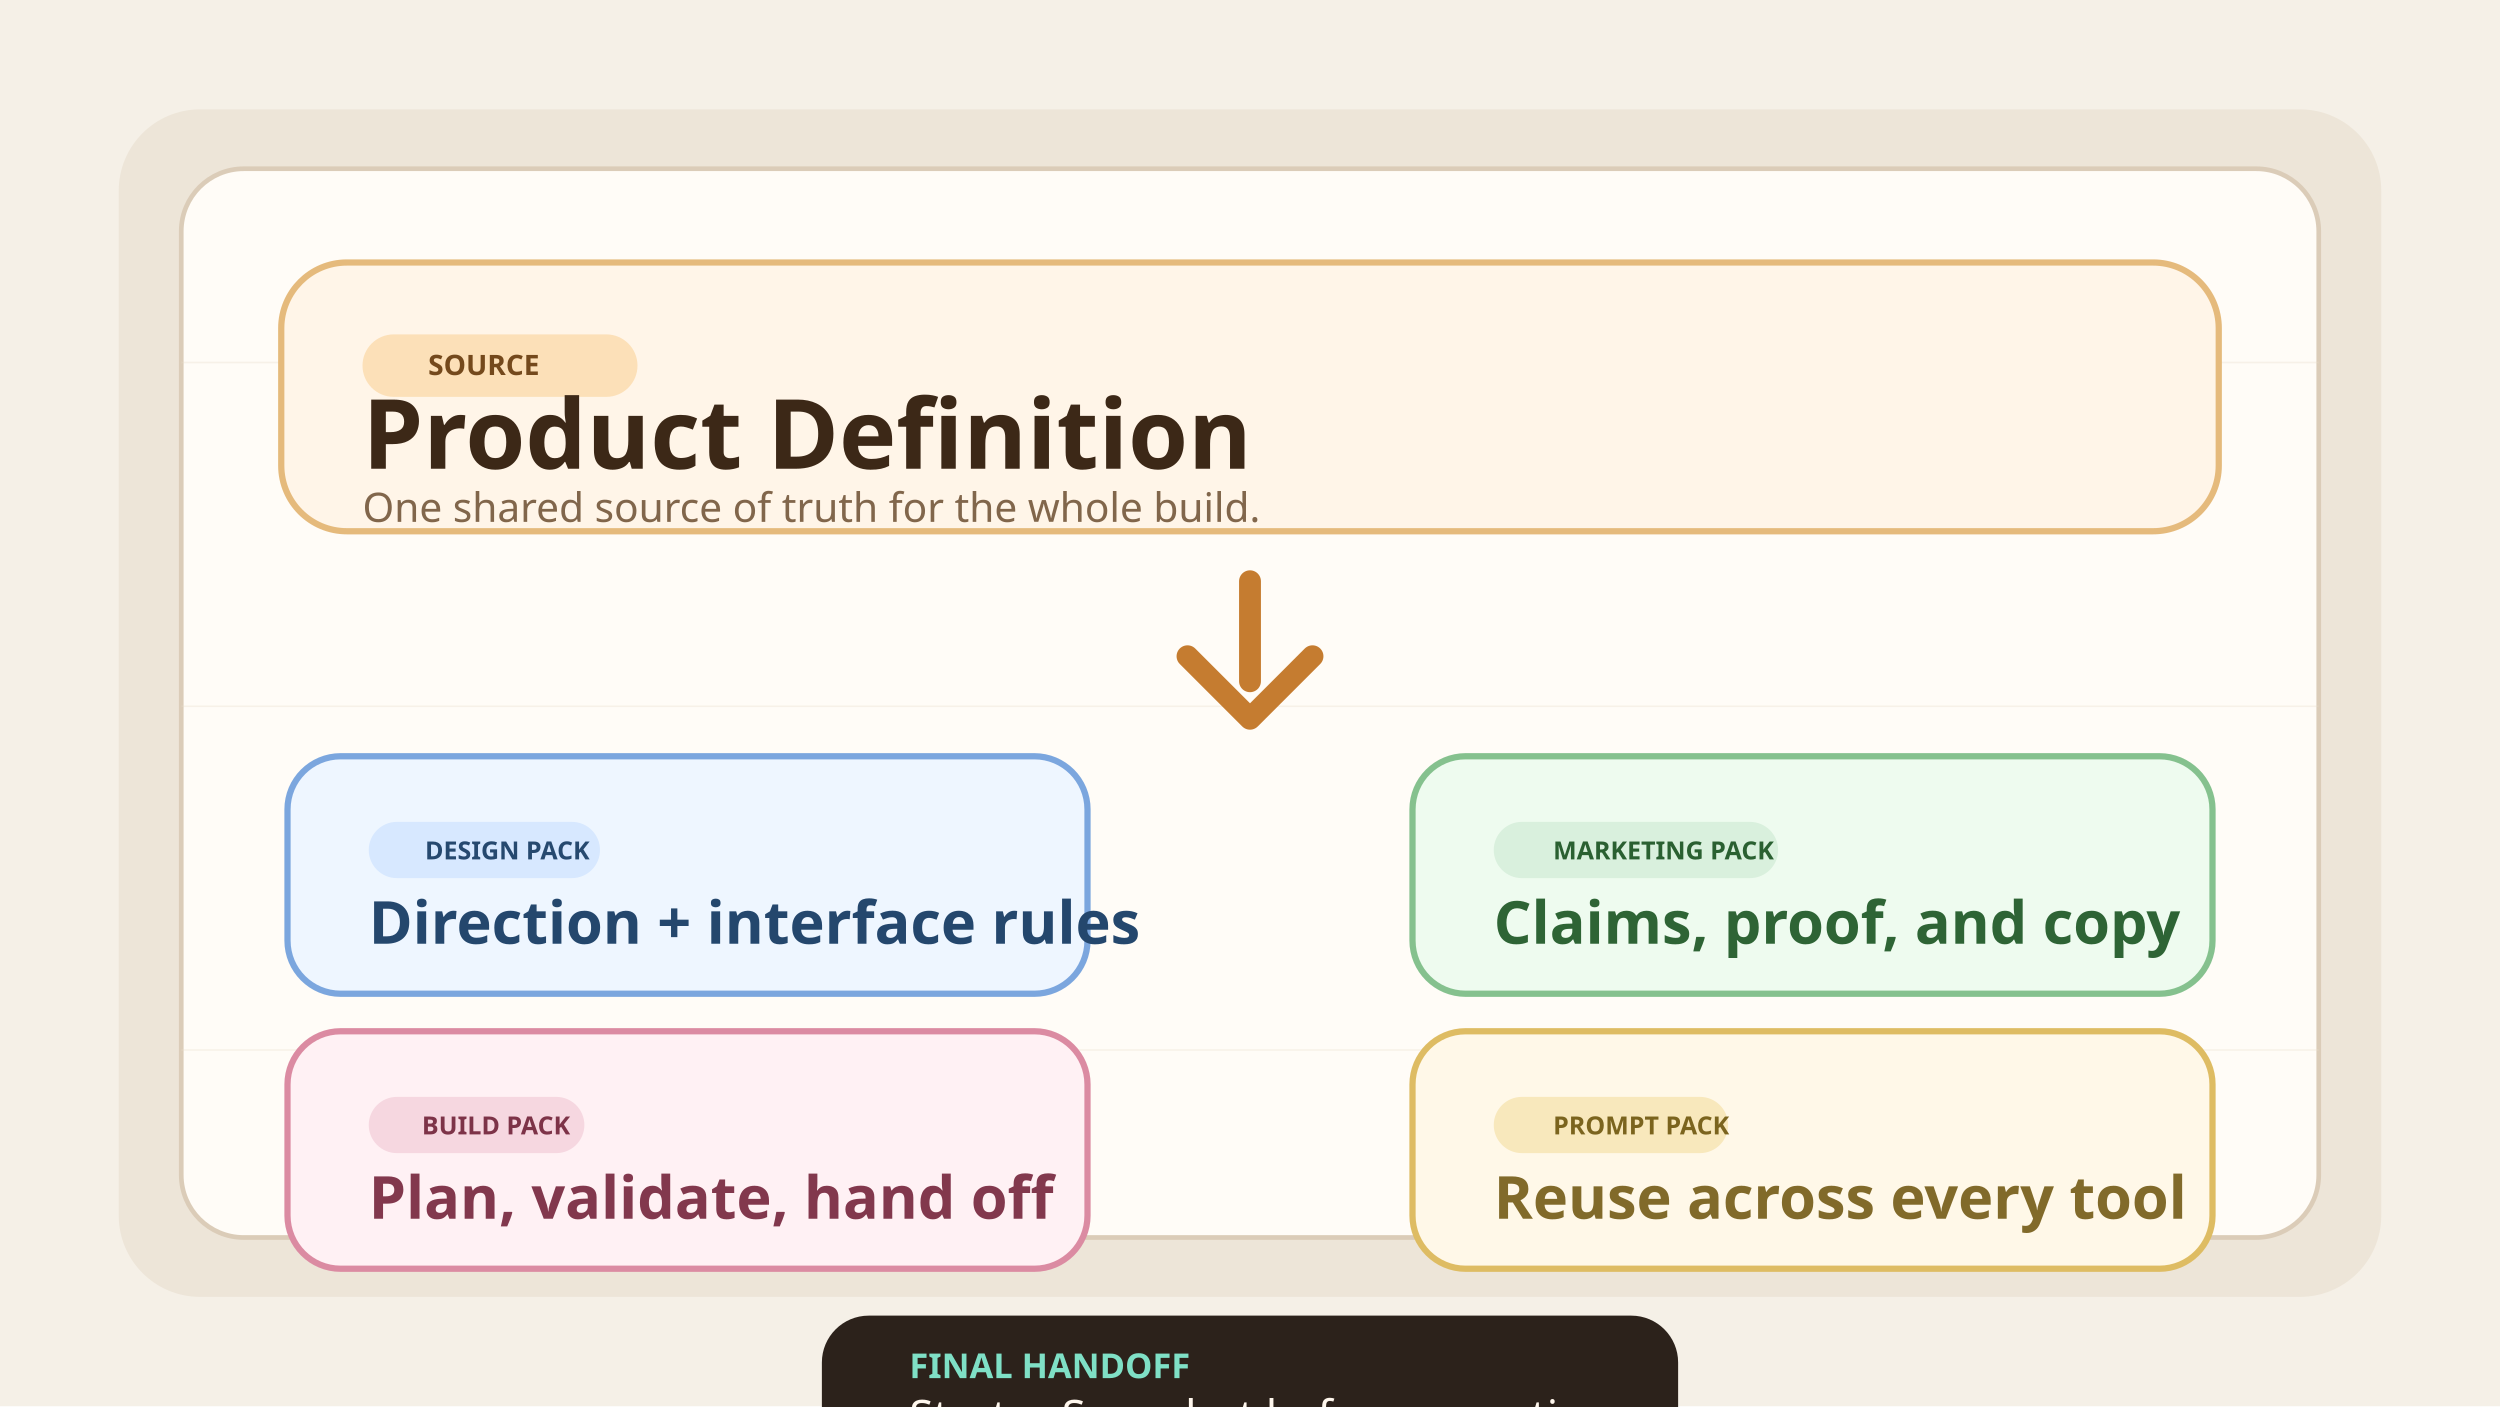
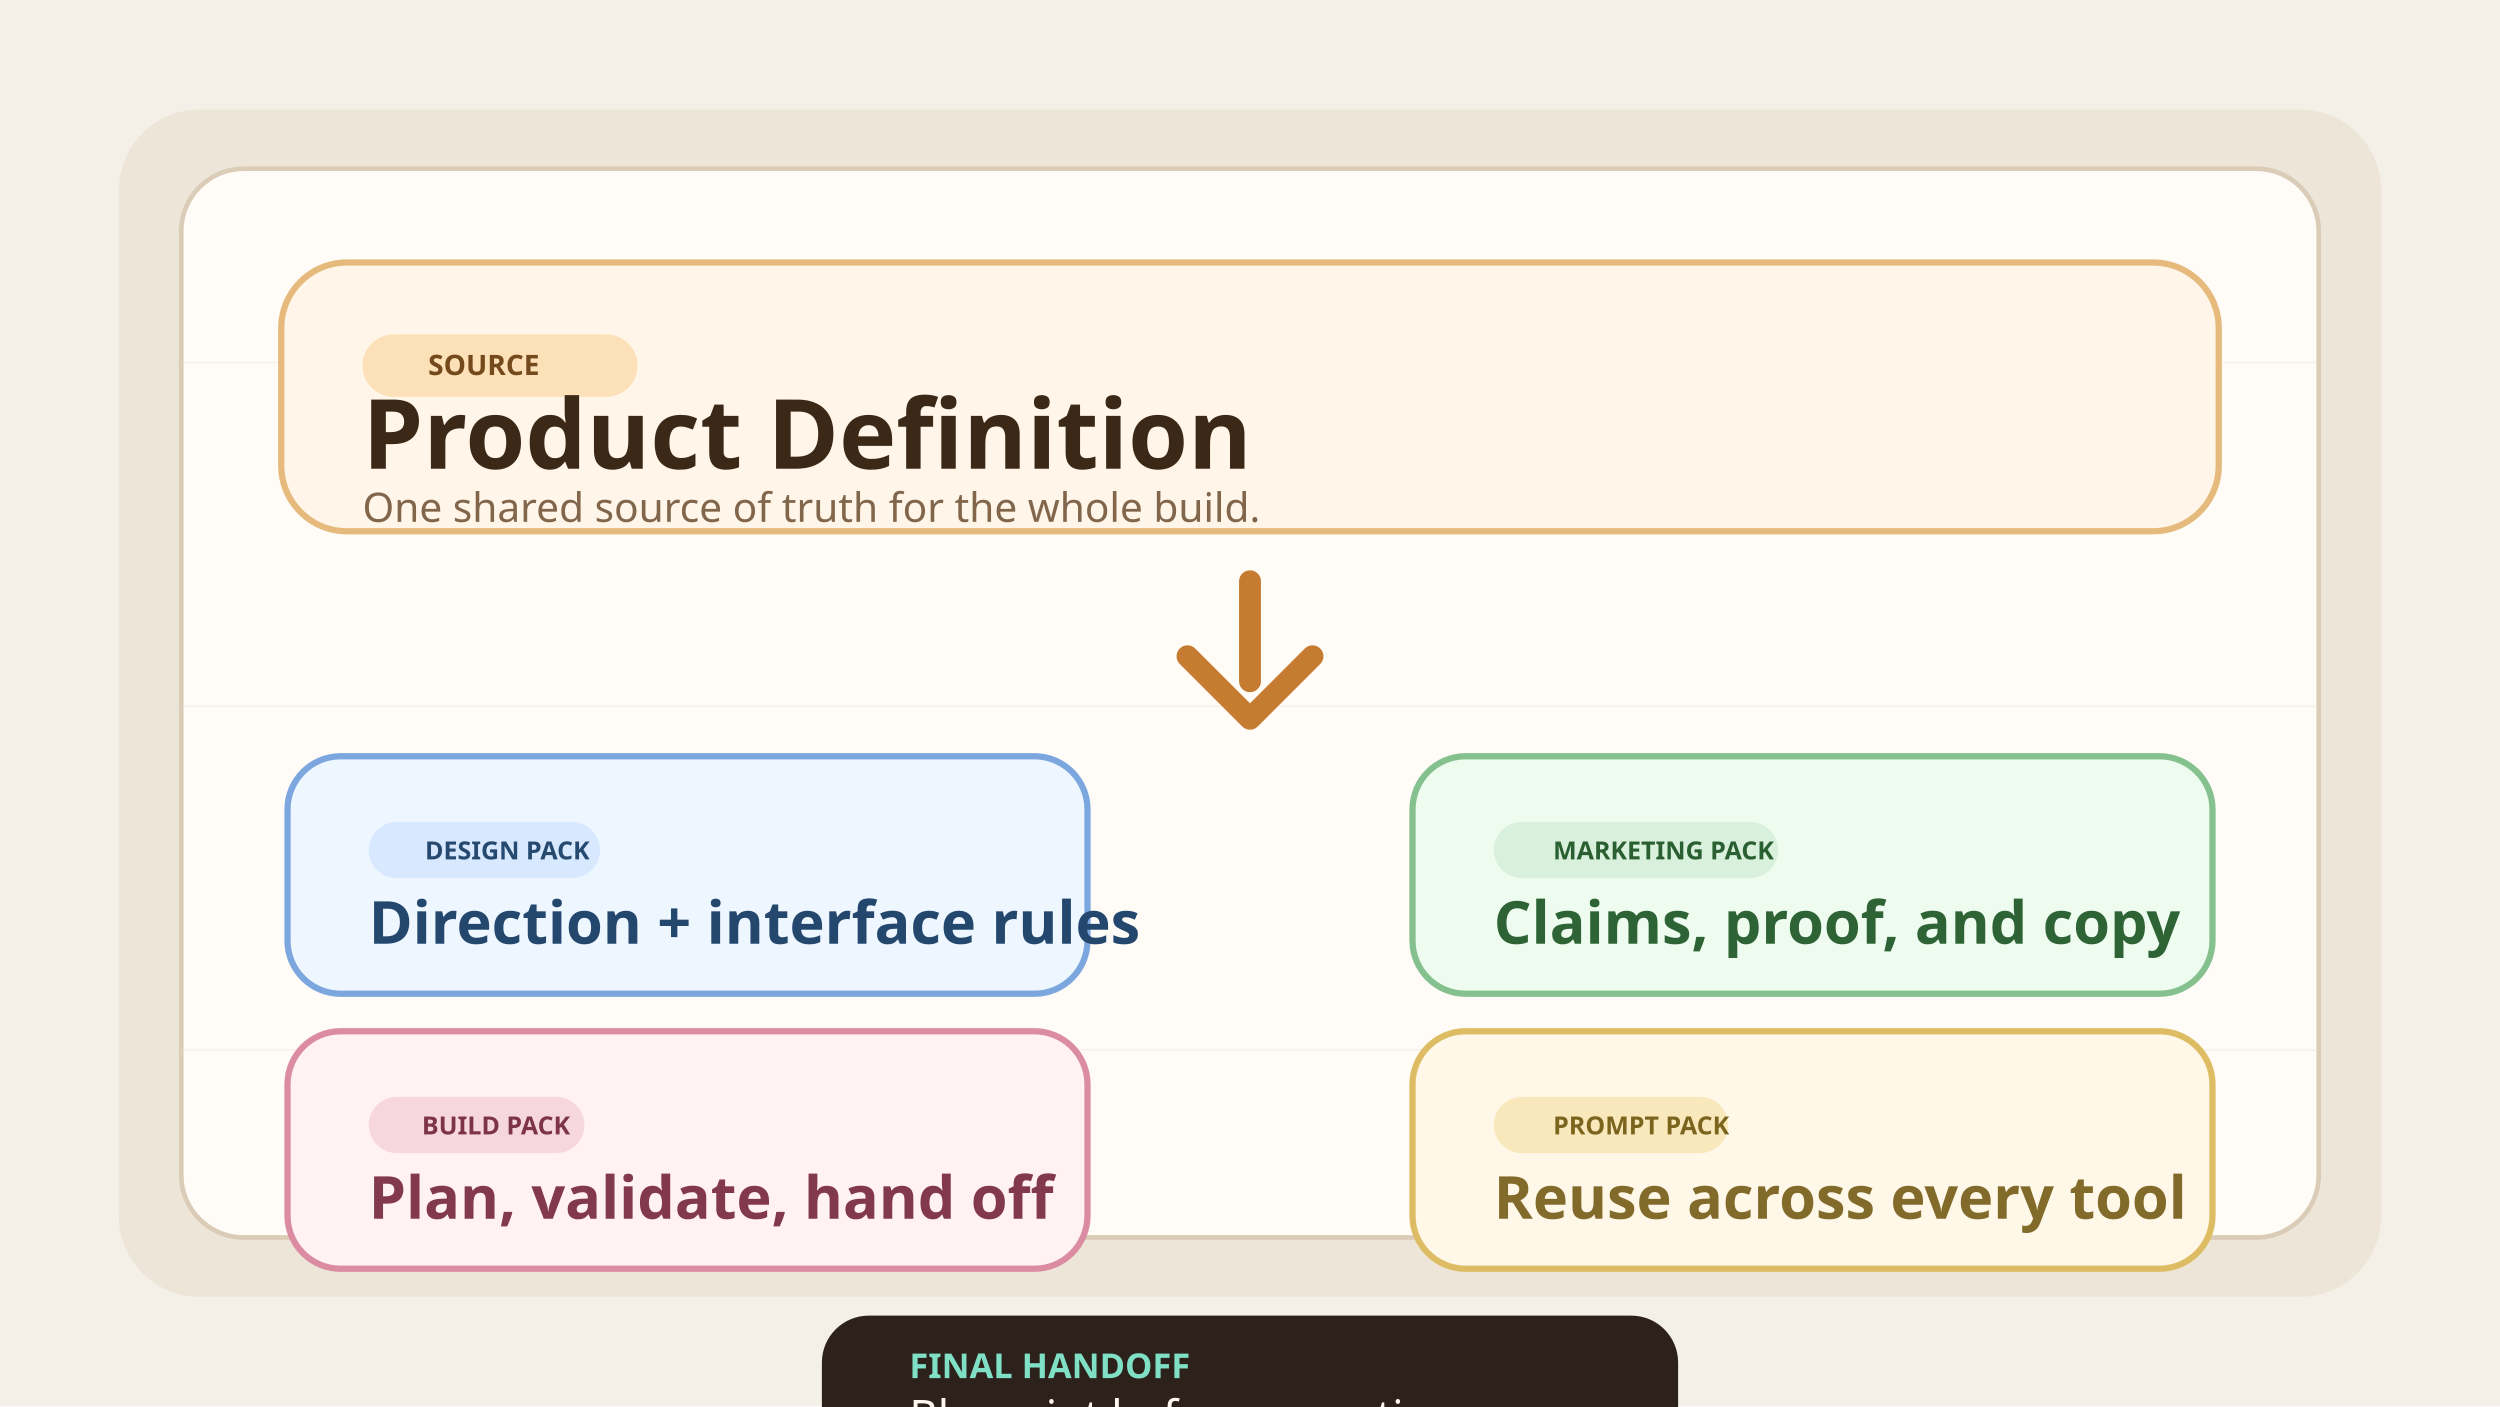
<svg xmlns="http://www.w3.org/2000/svg" width="1600" height="900" viewBox="0 0 1600 900" fill="none">
  <rect width="1600" height="900" fill="#F5F0E7" />
  <rect x="76" y="70" width="1448" height="760" rx="52" fill="#EDE5D8" />
  <rect x="116" y="108" width="1368" height="684" rx="40" fill="#FFFCF7" stroke="#DBCCB8" stroke-width="3" />
  <g opacity="0.34">
    <path d="M116 232H1484" stroke="#E7DBCB" />
    <path d="M116 452H1484" stroke="#E7DBCB" />
    <path d="M116 672H1484" stroke="#E7DBCB" />
  </g>
  <rect x="180" y="168" width="1240" height="172" rx="42" fill="#FFF5E8" stroke="#E5BA7C" stroke-width="4" />
  <rect x="232" y="214" width="176" height="40" rx="20" fill="#FCE0B8" />
  <text x="274" y="240" fill="#74491C" font-family="ui-sans-serif, system-ui" font-size="18" font-weight="700">SOURCE</text>
  <text x="232" y="300" fill="#3C2817" font-family="ui-sans-serif, system-ui" font-size="62" font-weight="700">Product Definition</text>
  <text x="232" y="334" fill="#81664B" font-family="ui-sans-serif, system-ui" font-size="26">One shared source of truth for the whole build.</text>
  <path d="M800 372V436" stroke="#C57C30" stroke-width="14" stroke-linecap="round" />
  <path d="M760 420L800 460L840 420" fill="none" stroke="#C57C30" stroke-width="14" stroke-linecap="round" stroke-linejoin="round" />
  <rect x="184" y="484" width="512" height="152" rx="34" fill="#EEF6FF" stroke="#7BA6DE" stroke-width="4" />
  <rect x="236" y="526" width="148" height="36" rx="18" fill="#D7E8FF" />
  <text x="272" y="550" fill="#26496F" font-family="ui-sans-serif, system-ui" font-size="16" font-weight="700">DESIGN PACK</text>
  <text x="236" y="604" fill="#24476D" font-family="ui-sans-serif, system-ui" font-size="38" font-weight="700">Direction + interface rules</text>
  <rect x="904" y="484" width="512" height="152" rx="34" fill="#EEFBEF" stroke="#85C18E" stroke-width="4" />
  <rect x="956" y="526" width="182" height="36" rx="18" fill="#D9F0DD" />
  <text x="994" y="550" fill="#2A6031" font-family="ui-sans-serif, system-ui" font-size="16" font-weight="700">MARKETING PACK</text>
  <text x="956" y="604" fill="#2E6435" font-family="ui-sans-serif, system-ui" font-size="38" font-weight="700">Claims, proof, and copy</text>
  <rect x="184" y="660" width="512" height="152" rx="34" fill="#FFF1F4" stroke="#DB8BA2" stroke-width="4" />
  <rect x="236" y="702" width="138" height="36" rx="18" fill="#F6D7E0" />
  <text x="270" y="726" fill="#7D3348" font-family="ui-sans-serif, system-ui" font-size="16" font-weight="700">BUILD PACK</text>
  <text x="236" y="780" fill="#82384D" font-family="ui-sans-serif, system-ui" font-size="38" font-weight="700">Plan, validate, hand off</text>
  <rect x="904" y="660" width="512" height="152" rx="34" fill="#FFF8E8" stroke="#DEBC63" stroke-width="4" />
  <rect x="956" y="702" width="150" height="36" rx="18" fill="#F8E8BC" />
  <text x="994" y="726" fill="#7B641E" font-family="ui-sans-serif, system-ui" font-size="16" font-weight="700">PROMPT PACK</text>
  <text x="956" y="780" fill="#816A2A" font-family="ui-sans-serif, system-ui" font-size="38" font-weight="700">Reuse across every tool</text>
  <rect x="526" y="842" width="548" height="92" rx="30" fill="#2C221B" />
  <text x="582" y="882" fill="#7FE0C6" font-family="ui-sans-serif, system-ui" font-size="22" font-weight="700">FINAL HANDOFF</text>
-   <text x="582" y="916" fill="#FFF7ED" font-family="ui-sans-serif, system-ui" font-size="28">Starter Snapshot before execution.</text>
+   <text x="582" y="916" fill="#FFF7ED" font-family="ui-sans-serif, system-ui" font-size="28">Blueprint before execution.</text>
</svg>
